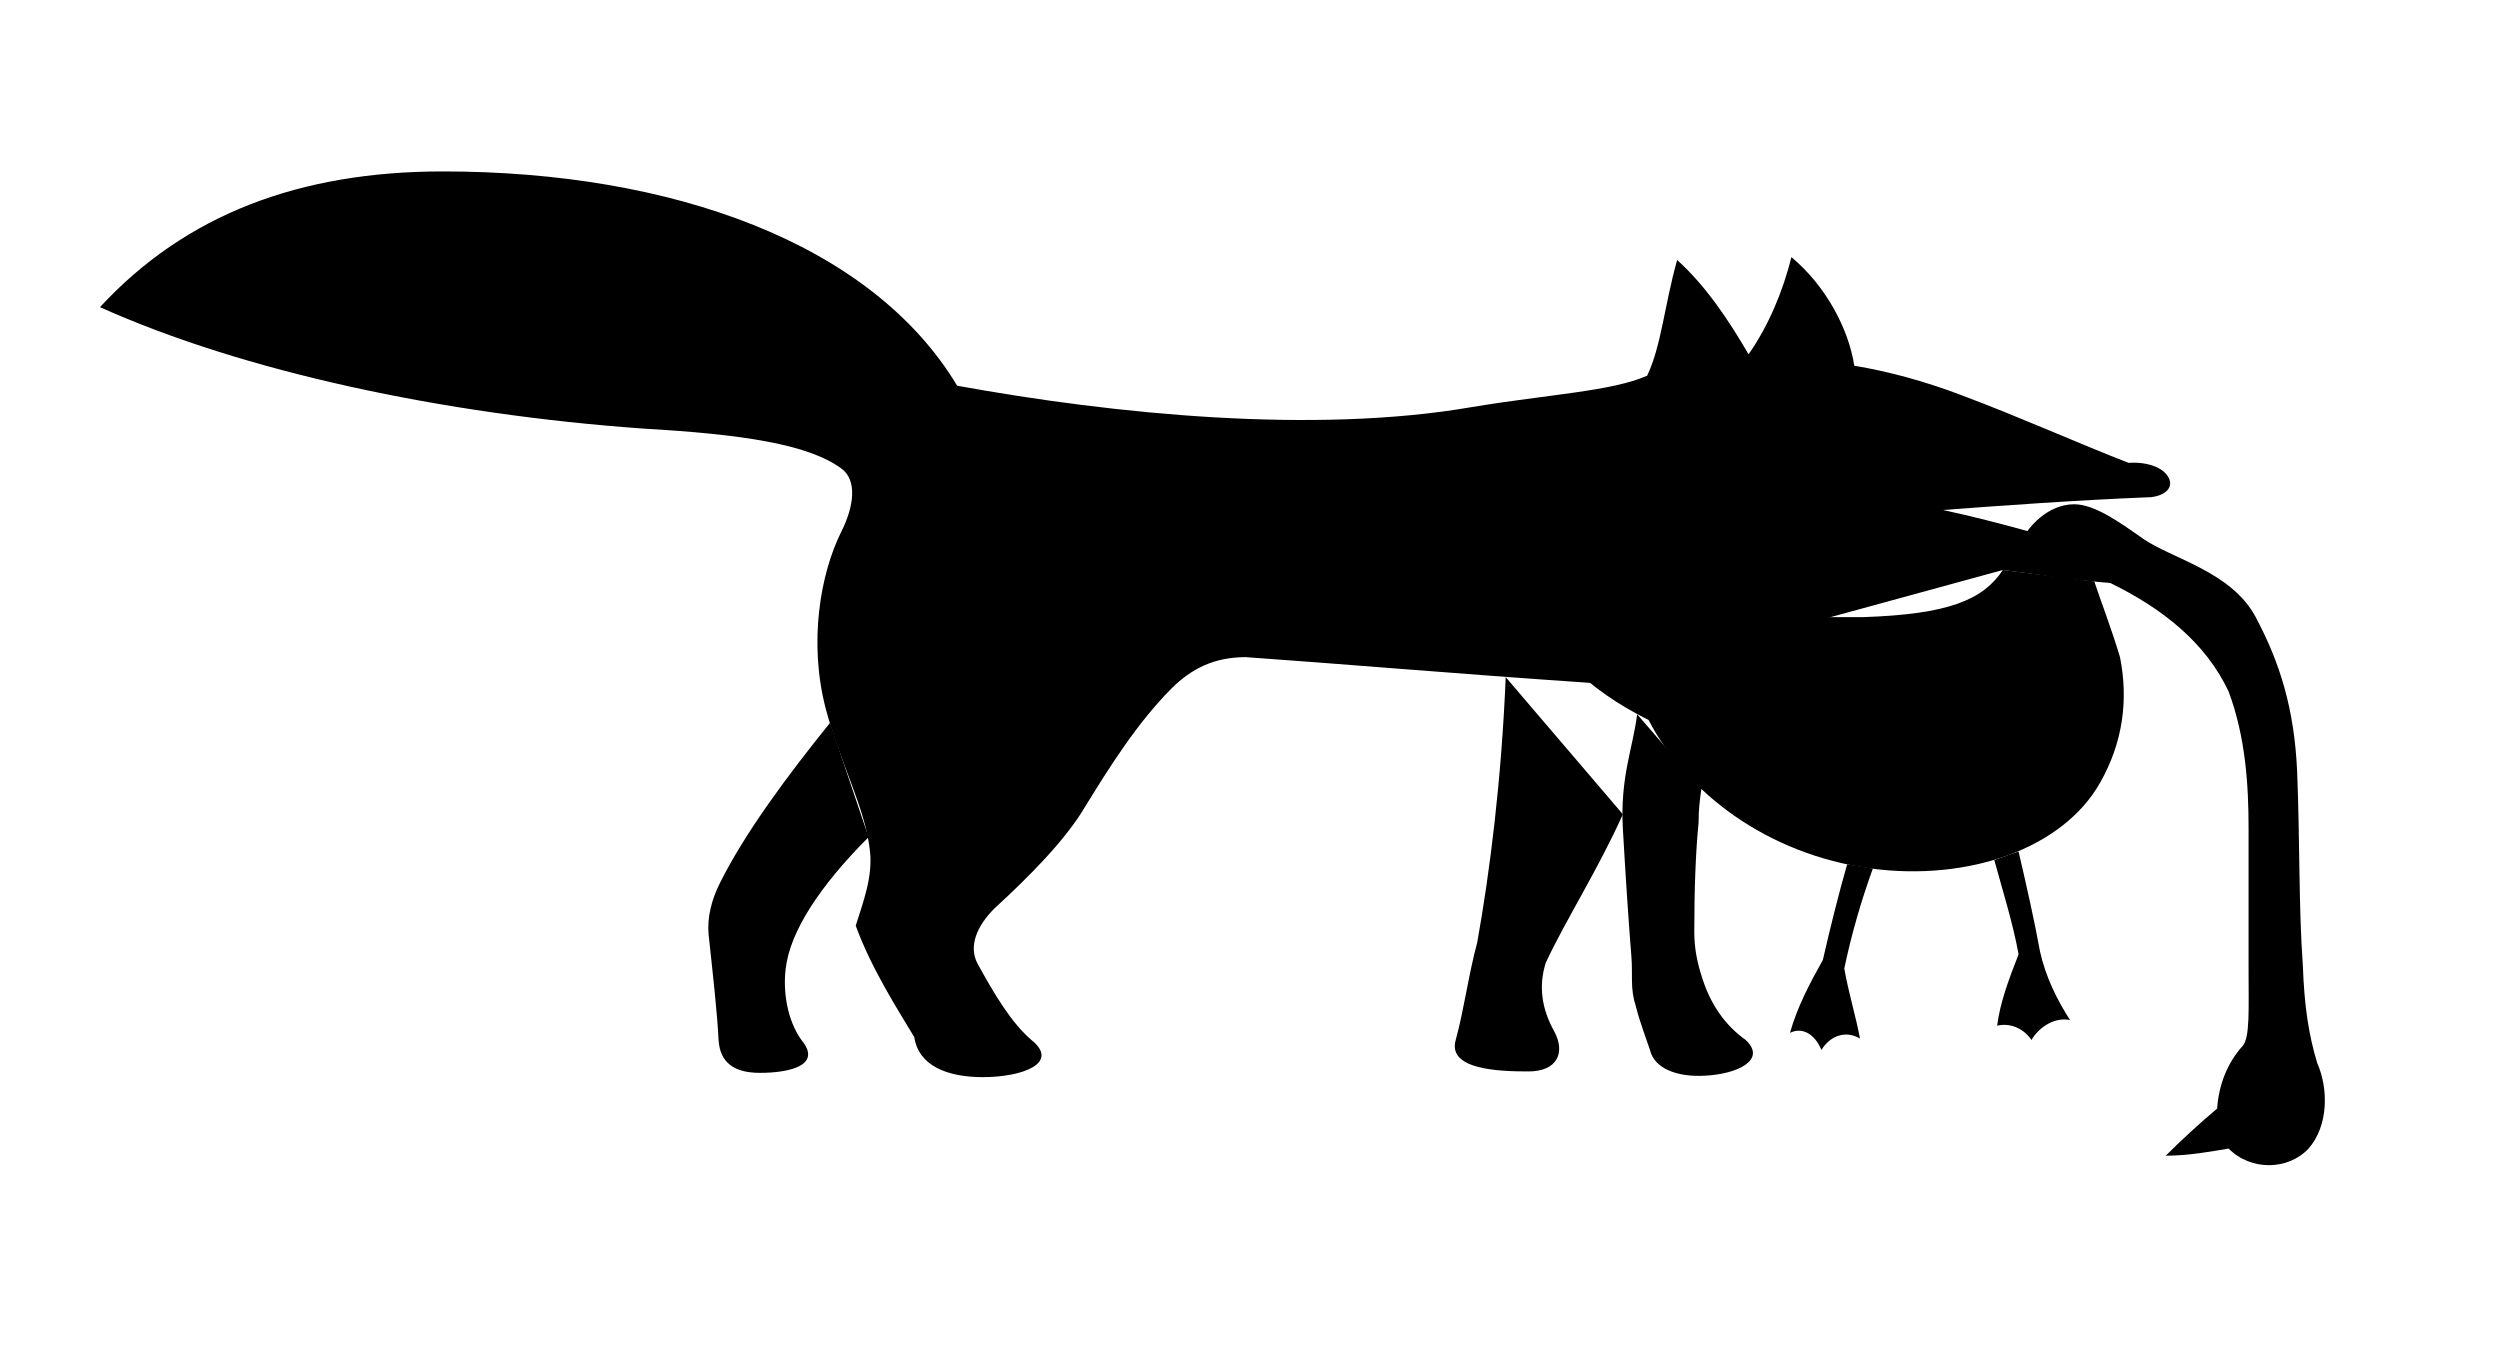
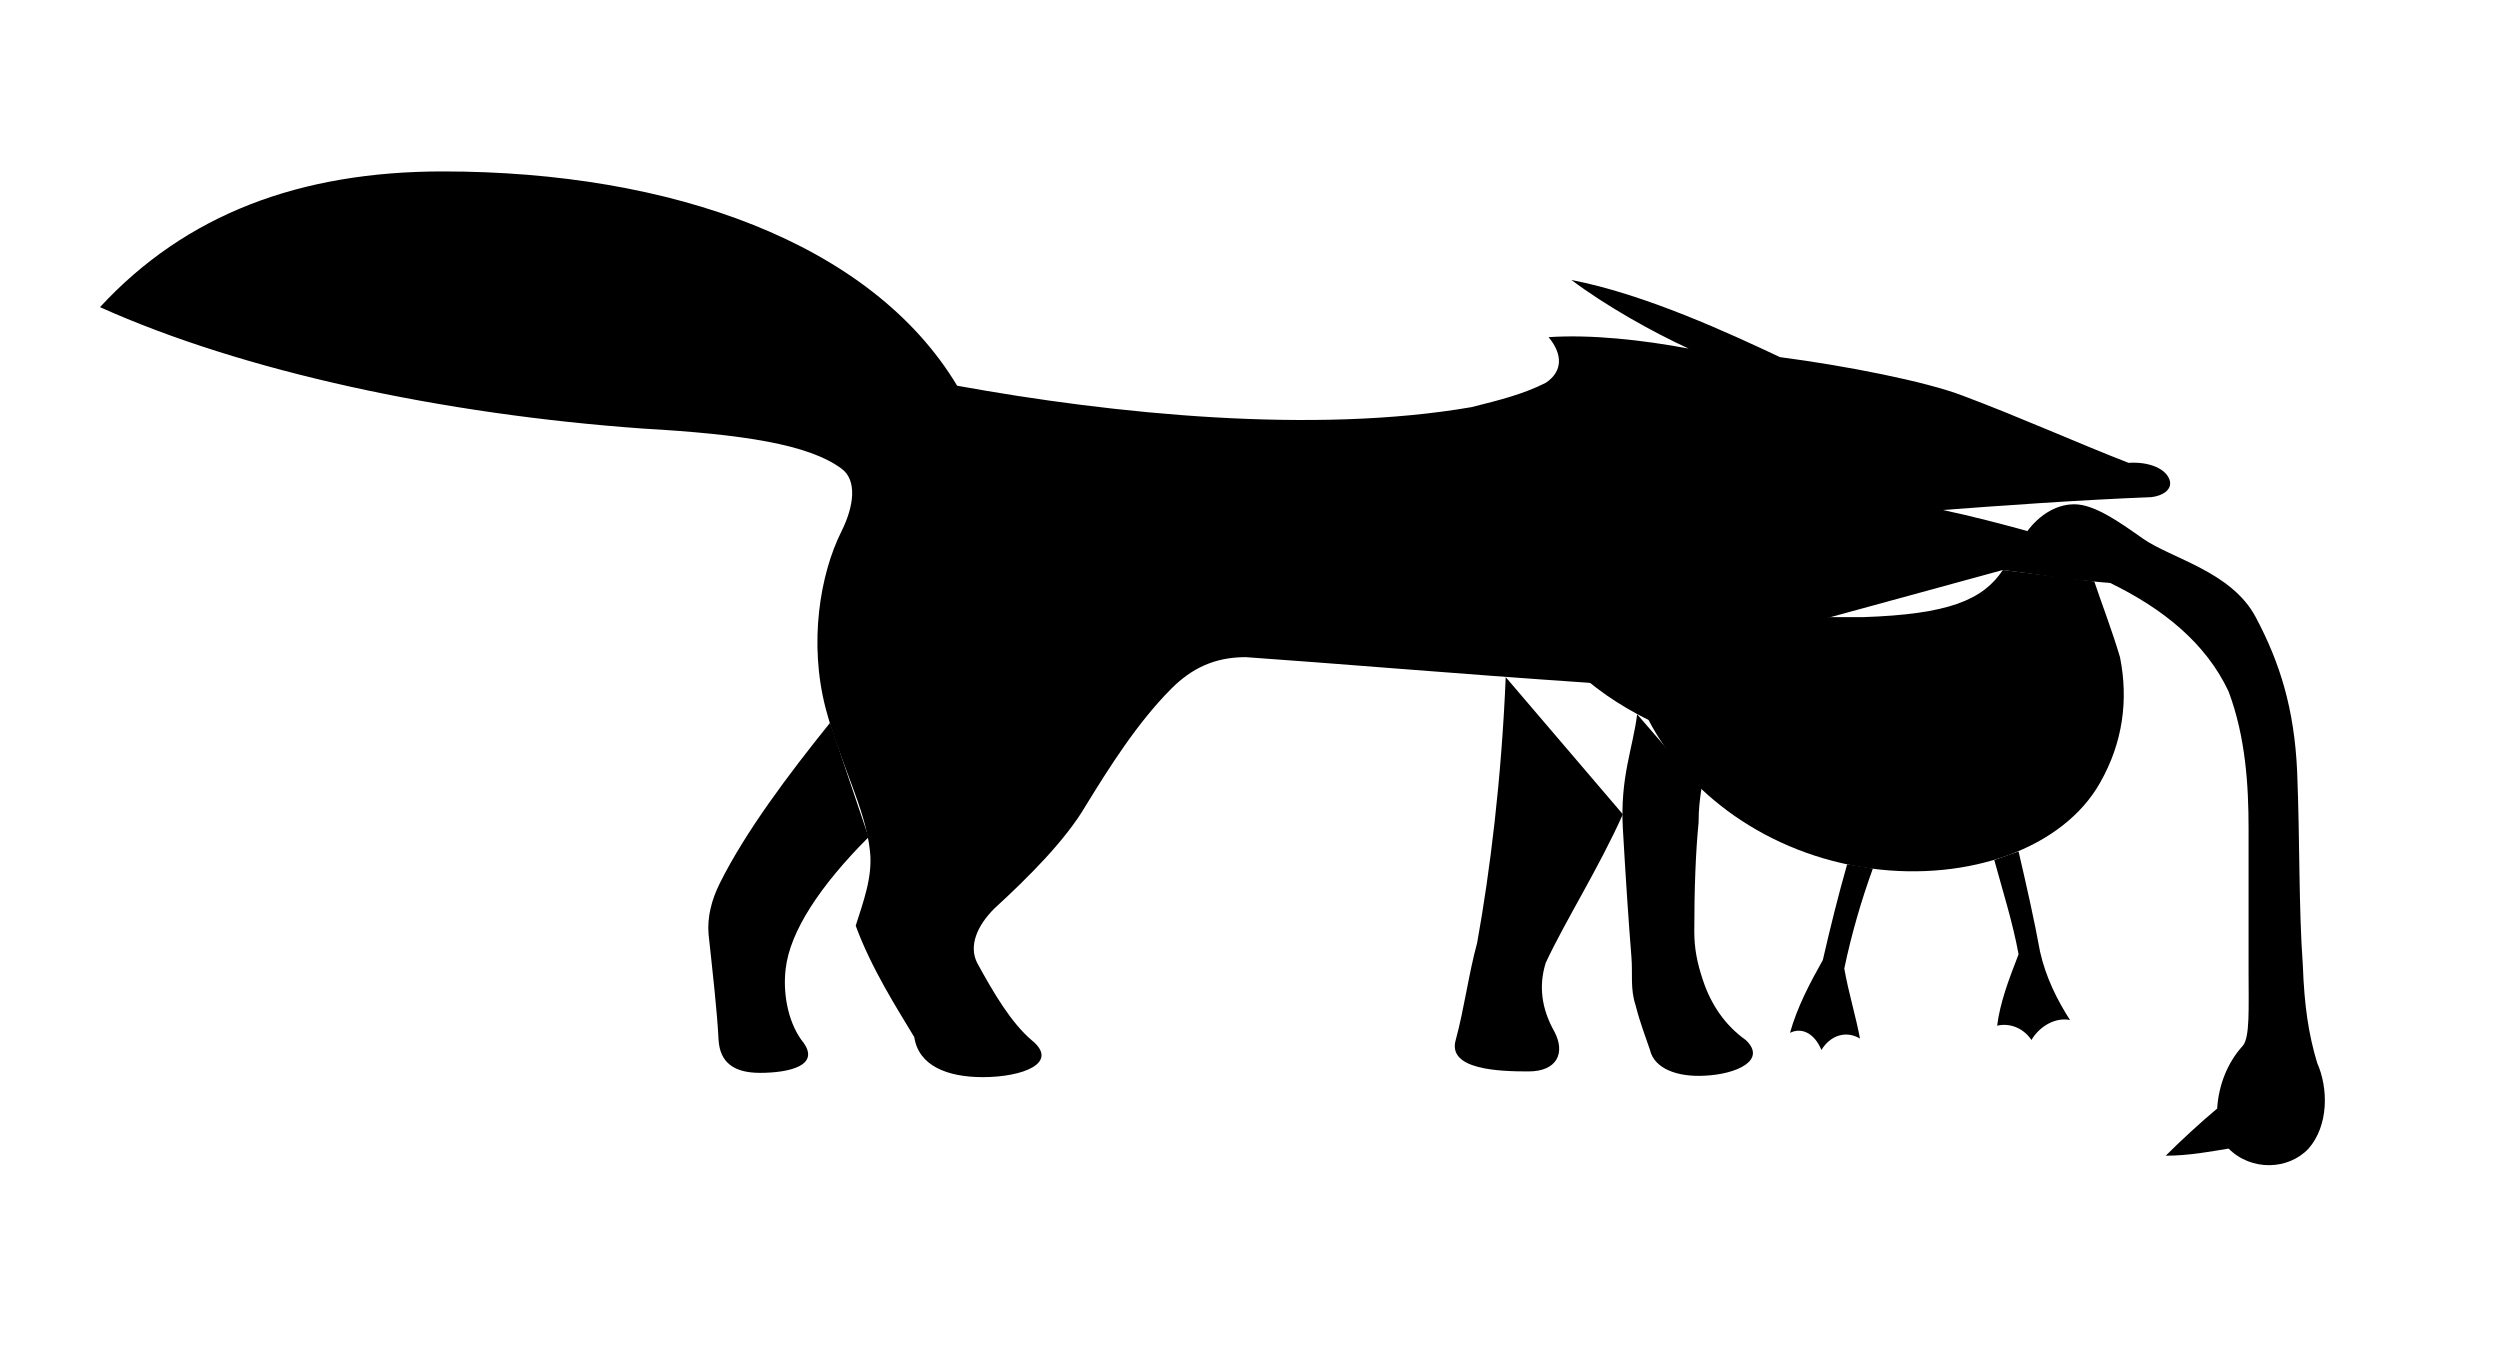
<svg xmlns="http://www.w3.org/2000/svg" viewBox="-25 -55 175 95">
  <g>
-     <path d="M 115.2 -15.1 C 116.8 -14.9 118.2 -14.7 119.5 -14.5 C 121.6 -14.3 123 -14.1 124 -14.2 C 125 -14.3 125.2 -15.1 124.5 -15.5 C 120.4 -16.9 114.8 -18.5 111 -19.3 C 115 -19.6 120.5 -20 125.6 -20.2 C 126.4 -20.3 127 -20.7 126.9 -21.3 C 126.7 -22.2 125.4 -22.7 124 -22.6 C 120.4 -24 116.4 -25.8 112.4 -27.3 C 109.8 -28.3 107.2 -29 104.8 -29.4 C 104.4 -32 102.8 -35 100.4 -37 C 99.8 -34.6 98.8 -32.2 97.4 -30.2 C 96 -32.6 94.4 -35 92.4 -36.8 C 91.5 -33.6 91.3 -30.8 90.3 -28.7 C 87.8 -27.6 83.4 -27.4 78 -26.5 C 67 -24.6 53 -26 42 -28 C 36 -38 22 -43 6 -43 C -4 -43 -12 -40 -18 -33.5 C -8 -29 6 -26 20 -25 C 27 -24.6 31.6 -23.9 33.9 -22.2 C 35 -21.4 34.8 -19.6 33.9 -17.8 C 32.4 -14.8 31.6 -10 32.8 -5.4 C 33.8 -1.6 35.6 1.6 35.9 4.6 C 36.1 6.4 35.4 8.2 34.9 9.8 C 36 12.8 37.8 15.6 39 17.6 C 39.3 19.6 41.3 20.4 43.8 20.4 C 46.6 20.4 49.2 19.4 47.2 17.8 C 45.8 16.6 44.6 14.6 43.4 12.4 C 42.8 11.2 43.4 9.8 44.6 8.6 C 47 6.4 49.6 3.8 51 1.4 C 52.6 -1.2 54.6 -4.4 57 -6.8 C 58.4 -8.2 60 -9 62.2 -9 C 68 -8.6 77.4 -7.8 86.3 -7.2 M 89.6 -5 C 89.3 -2.6 88.4 -0.6 88.6 3 C 88.8 6.5 89 9.5 89.2 12 C 89.3 13.2 89.1 14.2 89.5 15.4 C 89.8 16.6 90.2 17.6 90.5 18.5 C 90.8 19.8 92.4 20.4 94.3 20.3 C 96.6 20.2 98.7 19.2 97.2 17.8 C 95.8 16.8 94.8 15.4 94.2 13.6 C 93.8 12.4 93.6 11.4 93.6 10.2 C 93.6 7.2 93.7 4.6 93.9 2.6 C 93.9 1.6 94 0.9 94.1 0.2" />
+     <path d="M 115.2 -15.1 C 116.8 -14.9 118.2 -14.7 119.5 -14.5 C 121.6 -14.3 123 -14.1 124 -14.2 C 125 -14.3 125.2 -15.1 124.5 -15.5 C 120.4 -16.9 114.8 -18.5 111 -19.3 C 115 -19.6 120.5 -20 125.6 -20.2 C 126.4 -20.3 127 -20.7 126.9 -21.3 C 126.7 -22.2 125.4 -22.7 124 -22.6 C 120.4 -24 116.4 -25.8 112.4 -27.3 C 109.8 -28.3 104.2 -29.4 99.6 -30 C 96.2 -31.6 90.2 -34.4 85 -35.4 C 87.4 -33.6 90.6 -31.8 93.2 -30.6 C 90 -31.2 86.4 -31.6 83.4 -31.4 C 84.4 -30.2 84.4 -29 83.2 -28.2 C 81.6 -27.4 80 -27 78 -26.5 C 67 -24.6 53 -26 42 -28 C 36 -38 22 -43 6 -43 C -4 -43 -12 -40 -18 -33.5 C -8 -29 6 -26 20 -25 C 27 -24.6 31.6 -23.9 33.9 -22.2 C 35 -21.4 34.8 -19.6 33.9 -17.8 C 32.4 -14.8 31.6 -10 32.8 -5.4 C 33.8 -1.6 35.6 1.6 35.9 4.6 C 36.1 6.4 35.4 8.2 34.9 9.8 C 36 12.8 37.8 15.6 39 17.6 C 39.3 19.6 41.3 20.4 43.8 20.4 C 46.6 20.4 49.2 19.4 47.2 17.8 C 45.8 16.6 44.6 14.6 43.4 12.4 C 42.8 11.2 43.4 9.8 44.6 8.6 C 47 6.4 49.6 3.8 51 1.4 C 52.6 -1.2 54.6 -4.4 57 -6.8 C 58.4 -8.2 60 -9 62.2 -9 C 68 -8.6 77.4 -7.8 86.3 -7.2 M 89.6 -5 C 89.3 -2.6 88.4 -0.6 88.6 3 C 88.8 6.5 89 9.5 89.2 12 C 89.3 13.2 89.1 14.2 89.5 15.4 C 89.8 16.6 90.2 17.6 90.5 18.5 C 90.8 19.8 92.4 20.4 94.3 20.3 C 96.6 20.2 98.7 19.2 97.2 17.8 C 95.8 16.8 94.8 15.4 94.2 13.6 C 93.8 12.4 93.6 11.4 93.6 10.2 C 93.6 7.2 93.7 4.6 93.9 2.6 C 93.9 1.6 94 0.9 94.1 0.2" />
    <path d="M 33.1 -4.4 C 30.2 -0.8 27.2 3.2 25.4 6.8 C 24.8 8 24.5 9.2 24.6 10.4 C 24.9 13.2 25.2 15.8 25.3 17.8 C 25.4 19.4 26.4 20.1 28.2 20.1 C 30.2 20.1 32.6 19.6 31.1 17.8 C 30.1 16.4 29.8 14.4 30 12.8 C 30.3 10.2 32.4 7 35.8 3.6" />
    <path d="M 88.6 2 C 86.9 5.8 84.6 9.4 83.2 12.4 C 82.7 14 82.9 15.6 83.8 17.2 C 84.6 18.7 84 20 82 20 C 80 20 76.3 19.9 76.9 17.8 C 77.5 15.6 77.8 13.2 78.4 11 C 79.3 6 80.1 -0.4 80.4 -7.6" />
-     <path class="fine" d="M 108.6 -24.6 C 110 -25.6 111.6 -25.5 112.5 -24.3 M 102.9 -30.4 C 102.4 -32.4 101.6 -34.2 100.6 -35.6" />
+     <path class="fine" d="M 108.6 -24.6 C 110 -25.6 111.6 -25.5 112.5 -24.3 M 96.6 -30.8 C 94 -31.8 91 -33 88.2 -33.8" />
    <path class="fine" d="M -9.6 -39.7 C -7.6 -36.6 -7.6 -33.6 -9.6 -30.5 M 47 -24 C 42.5 -19 39.5 -13 38.5 -6" />
  </g>
  <g>
    <path d="M 115.2 -15.1 C 113.8 -13 111.4 -12 105.4 -11.8 C 103.8 -11.8 102.4 -11.8 101 -11.8 C 95.4 -11.4 91.2 -10.4 88 -9.2 C 87 -8.8 86 -8.6 84.8 -8.6 C 86.4 -6.9 88.4 -5.6 90.4 -4.6 C 93 0.4 98.6 4.8 106 5.8 C 112.8 6.7 119.4 4.4 122 -0.2 C 123.6 -3 124 -6 123.4 -9 C 122.8 -11 122.1 -12.8 121.6 -14.3 M 116.9 -17.8 C 117.7 -18.9 118.9 -19.7 120.2 -19.7 C 121.6 -19.7 123.3 -18.5 125 -17.3 C 127 -15.9 131.2 -15 132.9 -11.8 C 134.6 -8.6 135.6 -5.4 135.8 -1 C 136 4 135.9 8.4 136.2 12.6 C 136.3 15.4 136.6 17.4 137.2 19.4 C 138 21.2 138 23.8 136.6 25.4 C 135.2 26.9 132.6 27 131 25.4 C 129.8 25.6 128.2 25.9 126.6 25.9 C 127.6 24.9 129 23.6 130.2 22.6 C 130.3 21 130.9 19.4 132 18.2 C 132.5 17.6 132.4 15.6 132.4 13 C 132.4 8 132.4 5 132.4 3 C 132.4 0 132.2 -3.4 131 -6.6 C 129.4 -10 126.4 -12.4 122.7 -14.2" />
    <path d="M 104.3 5.5 C 103.7 7.6 103.1 10 102.6 12.2 C 101.7 13.8 100.8 15.5 100.3 17.3 C 101.1 16.9 102 17.3 102.5 18.5 C 103.1 17.5 104.2 17.1 105.2 17.7 C 104.9 16.1 104.4 14.5 104.1 12.8 C 104.6 10.4 105.3 8 106.1 5.8" />
    <path d="M 114.6 5.2 C 115.2 7.4 115.9 9.6 116.3 11.8 C 115.6 13.6 115 15.2 114.8 16.8 C 115.6 16.6 116.6 16.9 117.2 17.8 C 117.8 16.8 118.9 16.2 119.9 16.4 C 119 15 118.2 13.4 117.8 11.6 C 117.4 9.4 116.9 7.2 116.3 4.6" />
    <path class="fine" d="M 119.6 -8.8 C 112 -10.4 101 -10.2 91.8 -7.4 C 98.6 -2.8 108 -0.2 114.4 -1 C 118.4 -1.6 120.6 -4.8 119.6 -8.8 M 131.2 21.8 C 131.6 21.1 132.4 20.9 133 21.3 M 130.2 22.6 C 130.7 23.4 130.9 24.4 131 25.4" />
  </g>
</svg>
